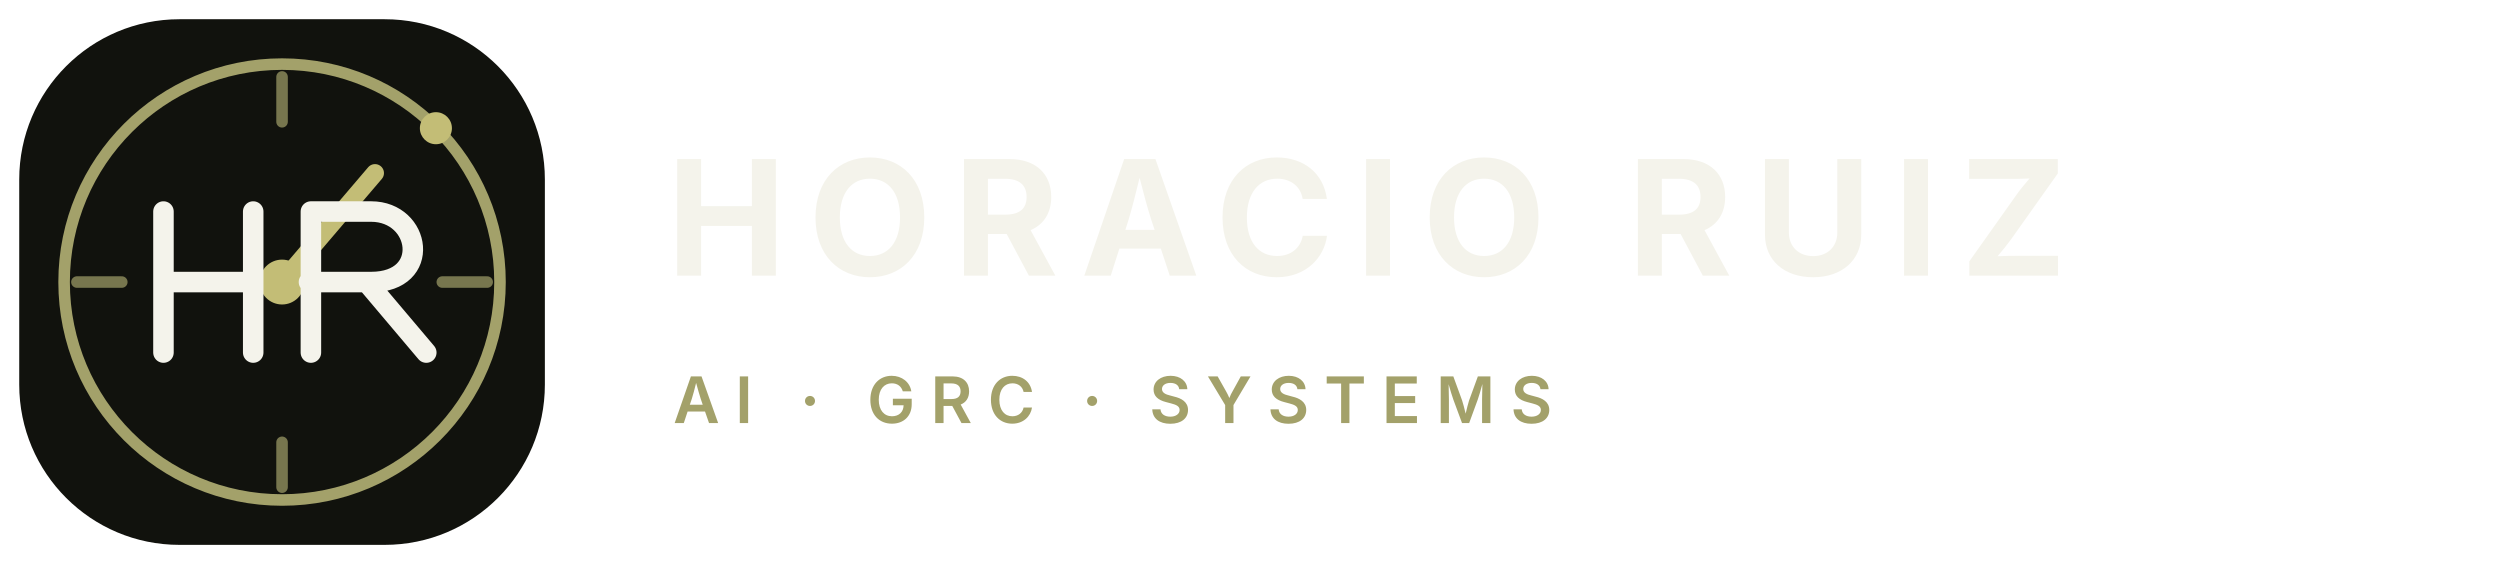
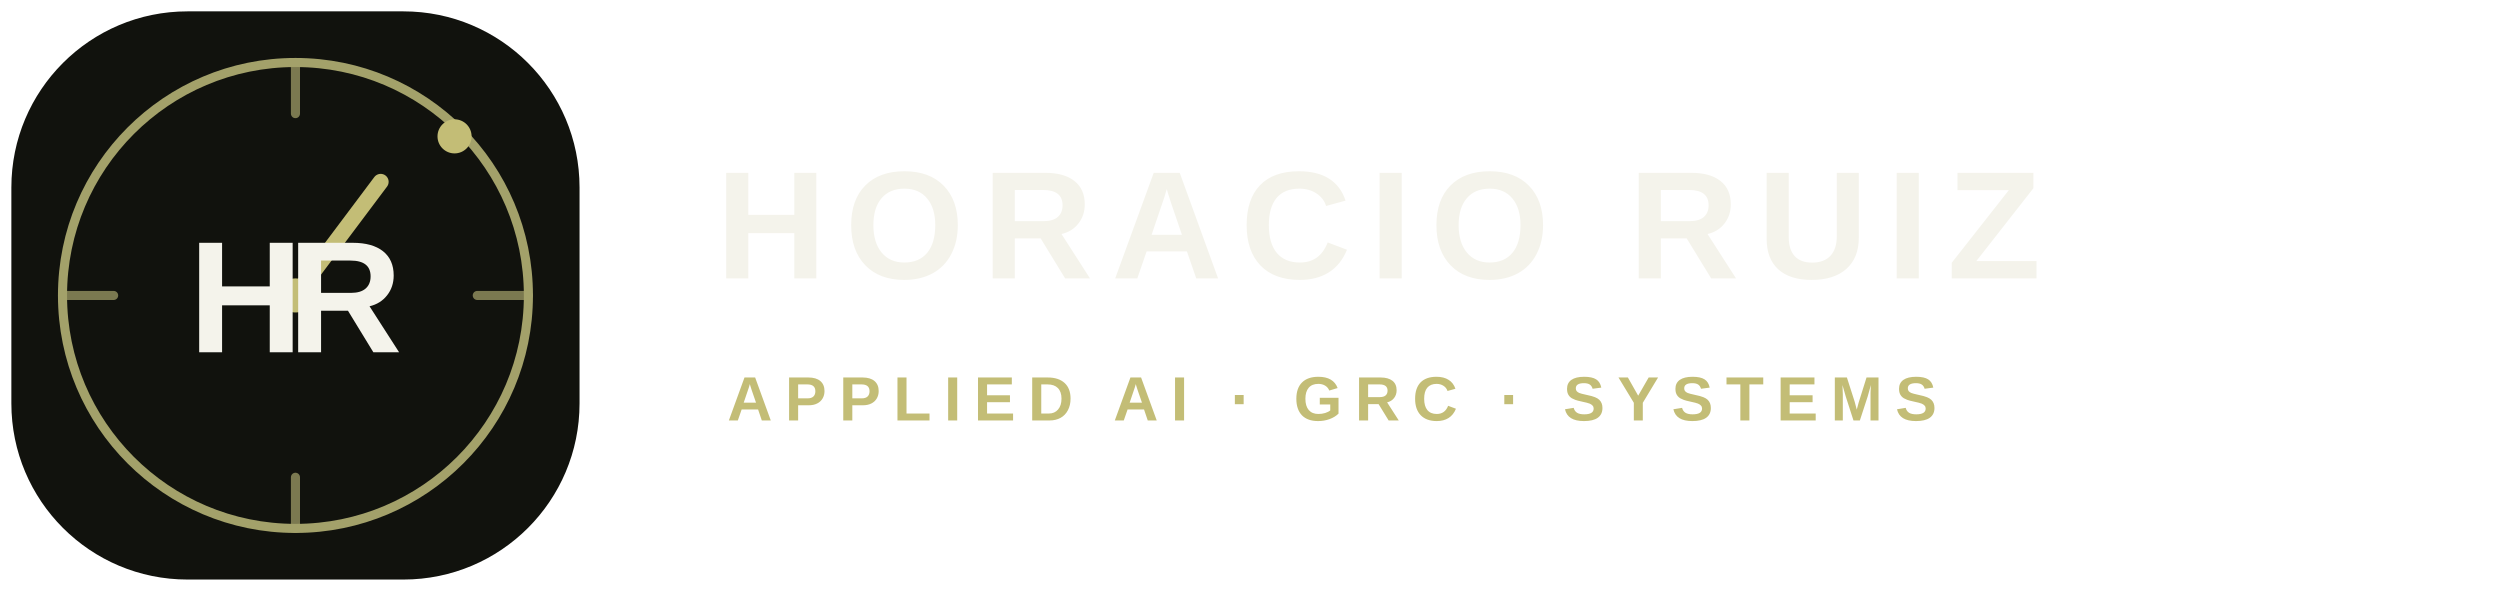
- <svg xmlns="http://www.w3.org/2000/svg" viewBox="0 0 390 88" fill="none">
-   <rect x="3" y="3" width="82" height="82" rx="25" fill="#11120D" />
-   <circle cx="44" cy="44" r="34" stroke="#A3A16A" stroke-width="1.8" />
-   <path d="M44 12v7m32 25h-7M44 76v-7M12 44h7" stroke="#A3A16A" stroke-width="1.8" stroke-linecap="round" opacity=".7" />
-   <path d="M44 44 58.5 27" stroke="#C3BD76" stroke-width="2.8" stroke-linecap="round" />
-   <circle cx="44" cy="44" r="3.5" fill="#C3BD76" />
-   <path d="M25.5 33v22M25.5 44h14M39.5 33v22M48.5 55V33h9.4c7.8 0 9.5 11 0 11h-9.7m9 0L66.5 55" stroke="#F4F3EB" stroke-width="3.2" stroke-linecap="round" stroke-linejoin="round" />
-   <circle cx="68" cy="20" r="2.5" fill="#C3BD76" />
-   <text x="104" y="43" fill="#F4F3EB" font-family="Inter, Arial, sans-serif" font-size="25" font-weight="700" letter-spacing="3.4">HORACIO RUIZ</text>
-   <text x="105" y="66" fill="#A3A16A" font-family="Inter, Arial, sans-serif" font-size="10" font-weight="600" letter-spacing="2.4">AI · GRC · SYSTEMS</text>
+ <svg xmlns="http://www.w3.org/2000/svg" viewBox="0 0 440 104" fill="none">
+   <rect x="2" y="2" width="100" height="100" rx="31" fill="#11120D" />
+   <circle cx="52" cy="52" r="41" stroke="#A3A16A" stroke-width="1.6" />
+   <path d="M52 11v9m41 32h-9M52 93v-9M11 52h9" stroke="#A3A16A" stroke-width="1.6" stroke-linecap="round" opacity=".72" />
+   <path d="M52 52 67 32" stroke="#C3BD76" stroke-width="2.8" stroke-linecap="round" />
+   <circle cx="52" cy="52" r="3" fill="#C3BD76" />
+   <text x="52" y="62" fill="#F4F3EB" font-family="Arial, Helvetica, sans-serif" font-size="28" font-weight="700" letter-spacing="-2.8" text-anchor="middle">HR</text>
+   <circle cx="80" cy="24" r="3" fill="#C3BD76" />
+   <text x="126" y="49" fill="#F4F3EB" font-family="Arial, Helvetica, sans-serif" font-size="27" font-weight="700" letter-spacing="3.2">HORACIO RUIZ</text>
+   <text x="128" y="74" fill="#C3BD76" font-family="Arial, Helvetica, sans-serif" font-size="11" font-weight="600" letter-spacing="2.2">APPLIED AI · GRC · SYSTEMS</text>
</svg>
